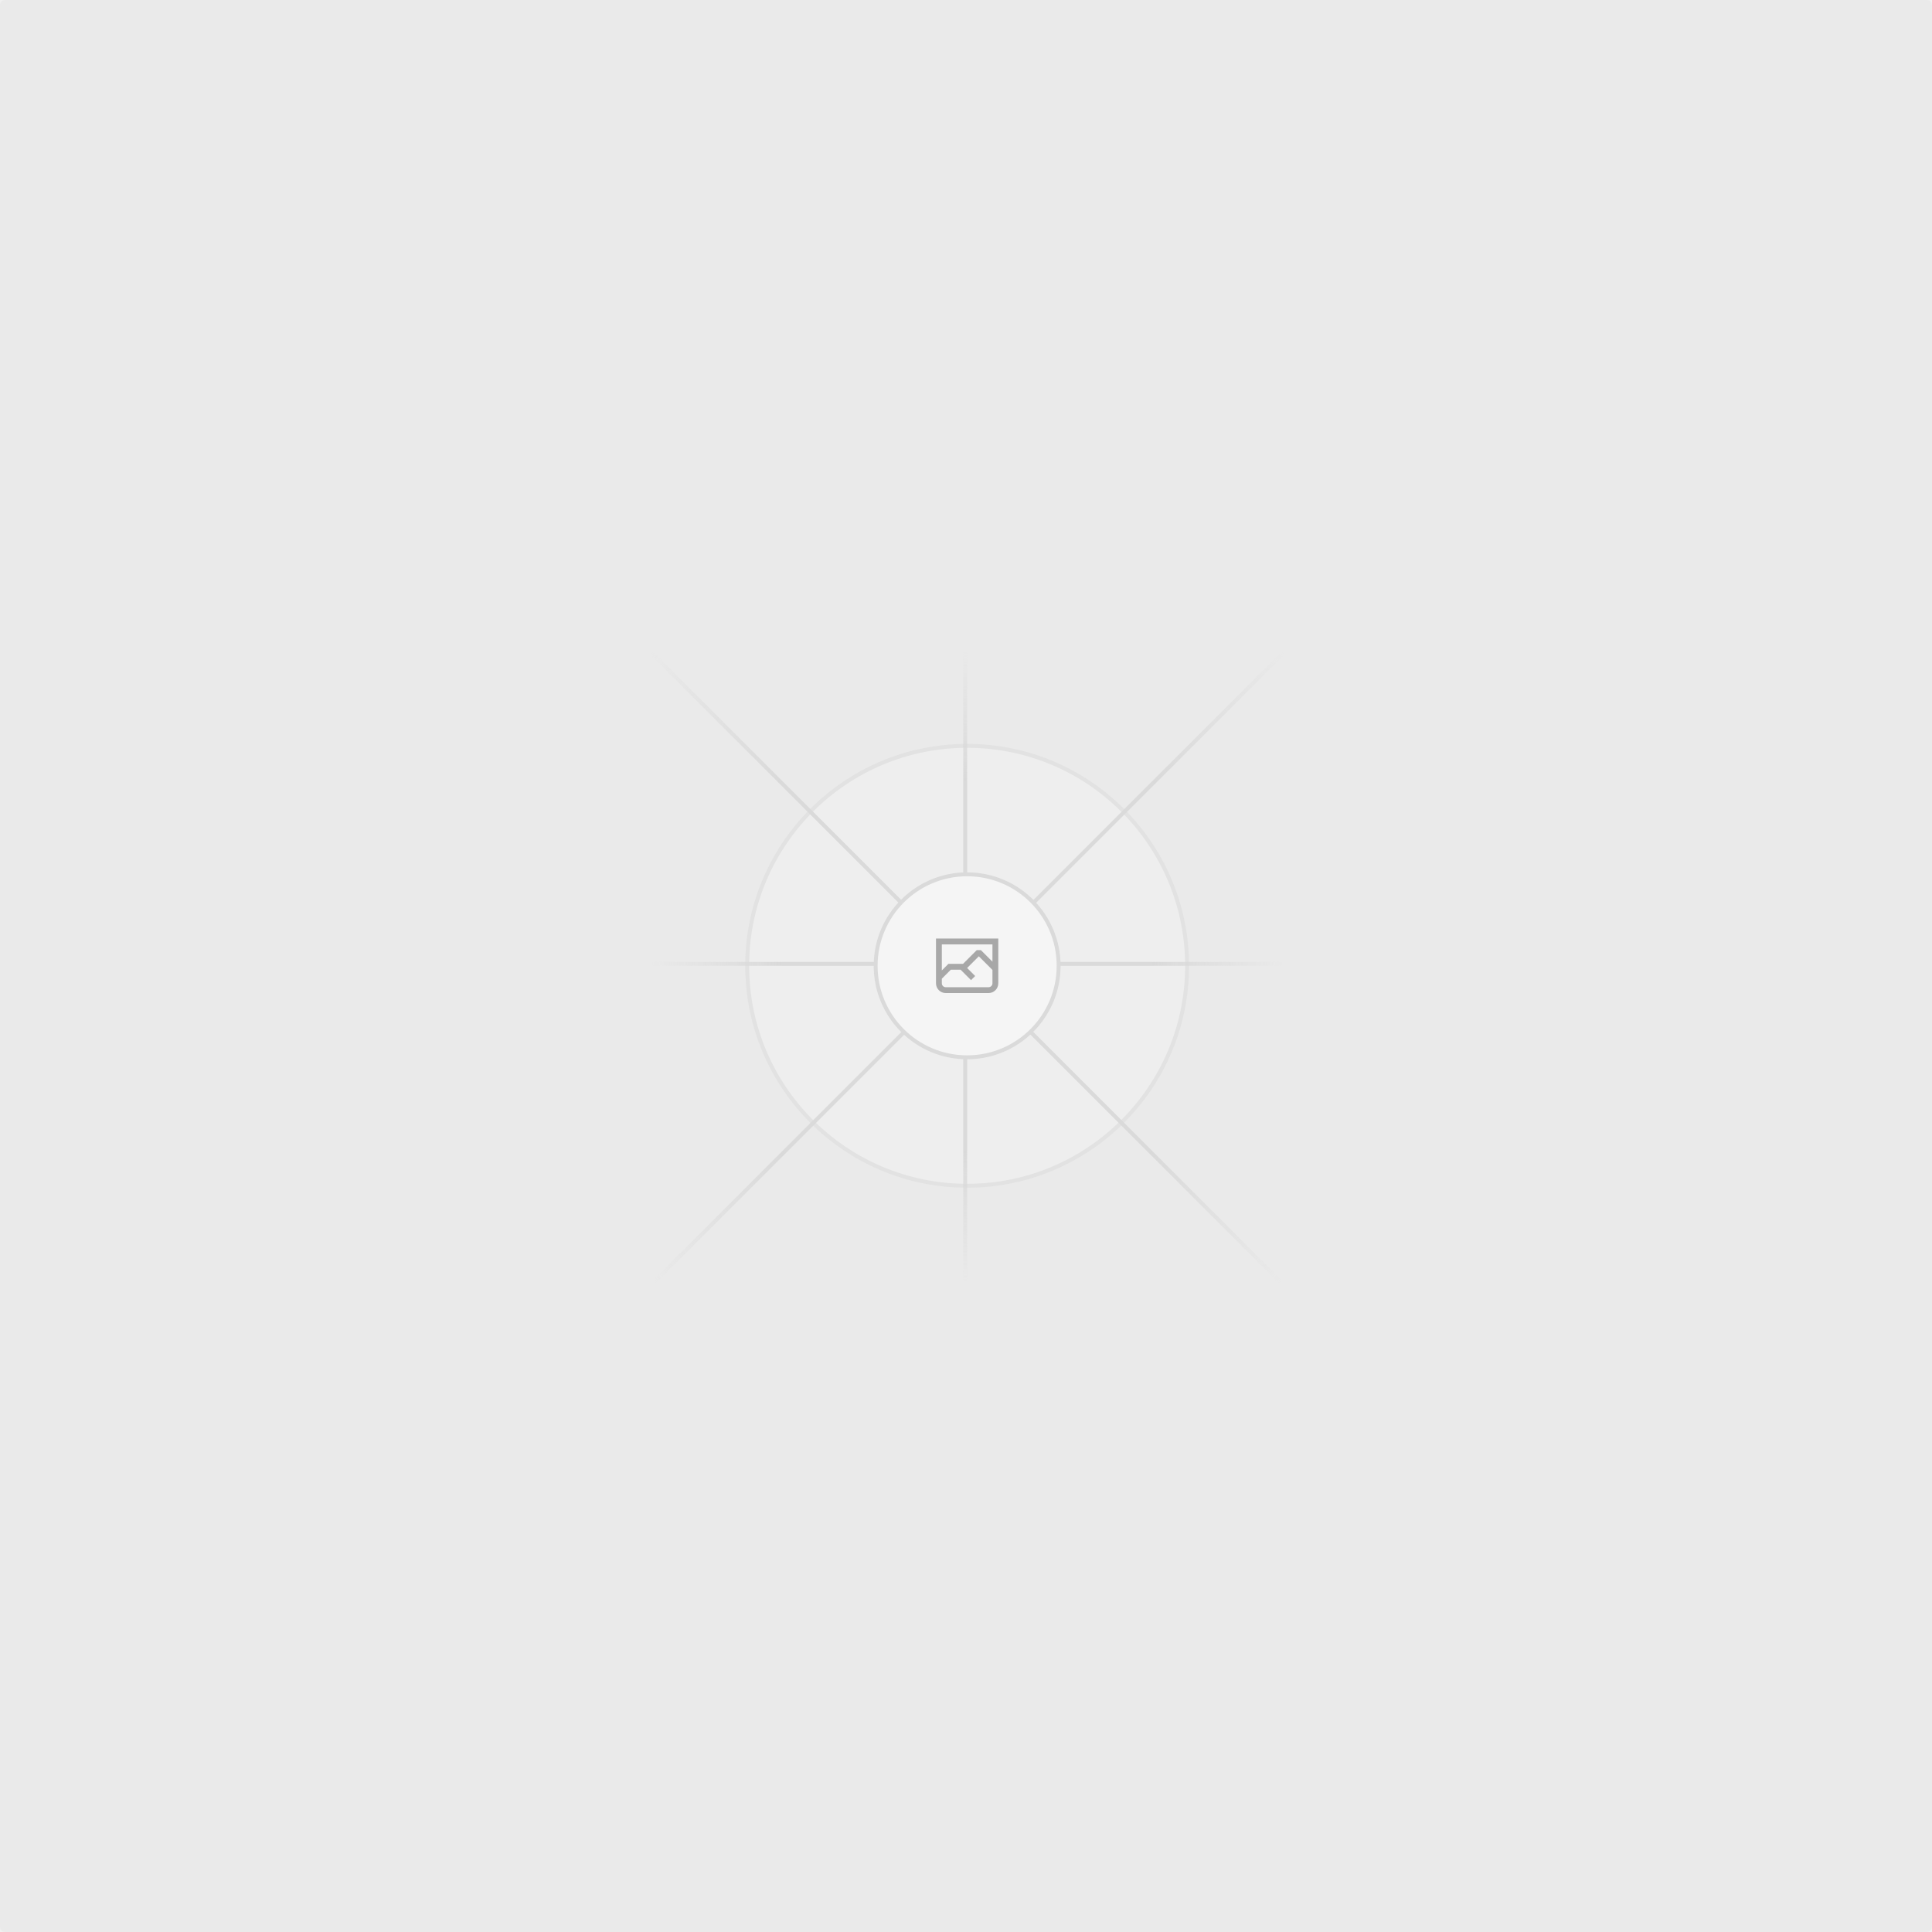
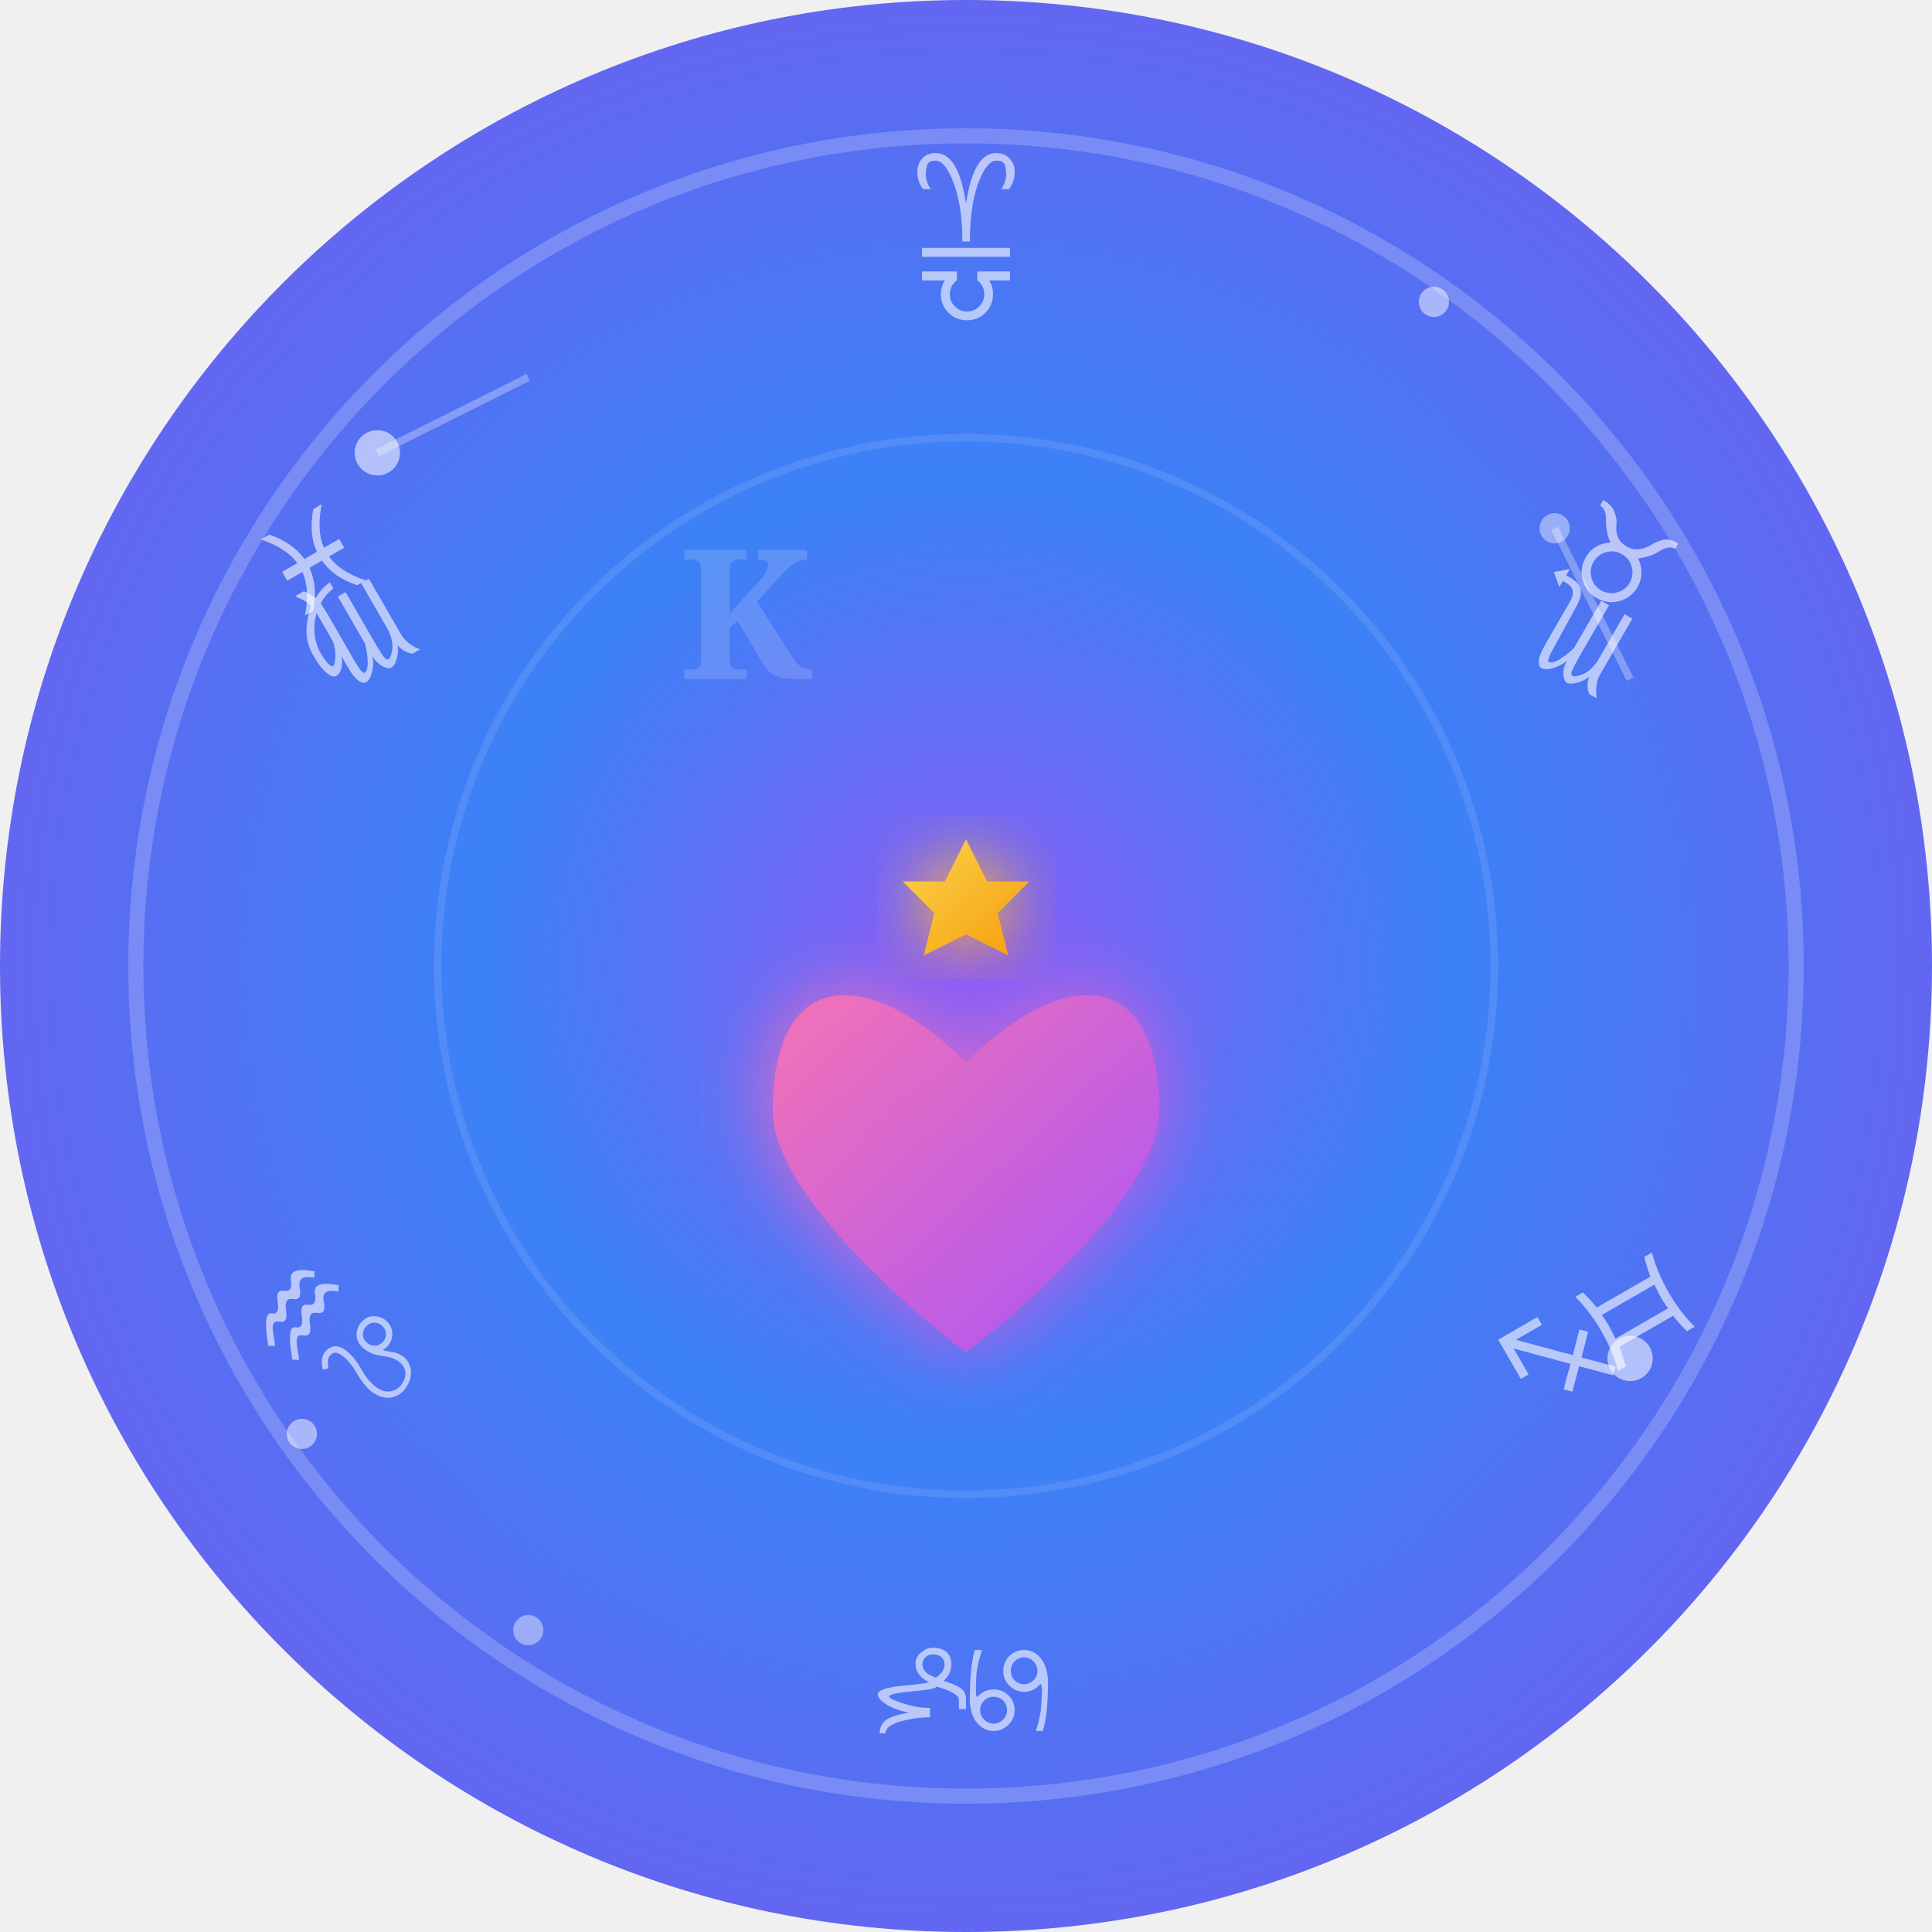
- <svg xmlns="http://www.w3.org/2000/svg" width="1200" height="1200" fill="none">
-   <rect width="1200" height="1200" fill="#EAEAEA" rx="3" />
-   <g opacity=".5">
-     <g opacity=".5">
-       <path fill="#FAFAFA" d="M600.709 736.5c-75.454 0-136.621-61.167-136.621-136.62 0-75.454 61.167-136.621 136.621-136.621 75.453 0 136.62 61.167 136.62 136.621 0 75.453-61.167 136.62-136.62 136.62Z" />
-       <path stroke="#C9C9C9" stroke-width="2.418" d="M600.709 736.5c-75.454 0-136.621-61.167-136.621-136.62 0-75.454 61.167-136.621 136.621-136.621 75.453 0 136.62 61.167 136.62 136.621 0 75.453-61.167 136.62-136.62 136.62Z" />
-     </g>
-     <path stroke="url(#a)" stroke-width="2.418" d="M0-1.209h553.581" transform="scale(1 -1) rotate(45 1163.11 91.165)" />
-     <path stroke="url(#b)" stroke-width="2.418" d="M404.846 598.671h391.726" />
-     <path stroke="url(#c)" stroke-width="2.418" d="M599.5 795.742V404.017" />
-     <path stroke="url(#d)" stroke-width="2.418" d="m795.717 796.597-391.441-391.44" />
-     <path fill="#fff" d="M600.709 656.704c-31.384 0-56.825-25.441-56.825-56.824 0-31.384 25.441-56.825 56.825-56.825 31.383 0 56.824 25.441 56.824 56.825 0 31.383-25.441 56.824-56.824 56.824Z" />
-     <g clip-path="url(#e)">
-       <path fill="#666" fill-rule="evenodd" d="M616.426 586.58h-31.434v16.176l3.553-3.554.531-.531h9.068l.074-.074 8.463-8.463h2.565l7.18 7.181V586.58Zm-15.715 14.654 3.698 3.699 1.283 1.282-2.565 2.565-1.282-1.283-5.2-5.199h-6.066l-5.514 5.514-.073.073v2.876a2.418 2.418 0 0 0 2.418 2.418h26.598a2.418 2.418 0 0 0 2.418-2.418v-8.317l-8.463-8.463-7.181 7.181-.071.072Zm-19.347 5.442v4.085a6.045 6.045 0 0 0 6.046 6.045h26.598a6.044 6.044 0 0 0 6.045-6.045v-7.108l1.356-1.355-1.282-1.283-.074-.073v-17.989h-38.689v23.43l-.146.146.146.147Z" clip-rule="evenodd" />
-     </g>
-     <path stroke="#C9C9C9" stroke-width="2.418" d="M600.709 656.704c-31.384 0-56.825-25.441-56.825-56.824 0-31.384 25.441-56.825 56.825-56.825 31.383 0 56.824 25.441 56.824 56.825 0 31.383-25.441 56.824-56.824 56.824Z" />
+ <svg xmlns="http://www.w3.org/2000/svg" width="128" height="128" viewBox="0 0 128 128">
+   <defs>
+     <radialGradient id="bgGradient" cx="50%" cy="50%" r="50%">
+       <stop offset="0%" style="stop-color:#8B5CF6;stop-opacity:1" />
+       <stop offset="50%" style="stop-color:#3B82F6;stop-opacity:1" />
+       <stop offset="100%" style="stop-color:#6366F1;stop-opacity:1" />
+     </radialGradient>
+     <linearGradient id="heartGradient" x1="0%" y1="0%" x2="100%" y2="100%">
+       <stop offset="0%" style="stop-color:#F472B6;stop-opacity:1" />
+       <stop offset="100%" style="stop-color:#A855F7;stop-opacity:1" />
+     </linearGradient>
+     <linearGradient id="starGradient" x1="0%" y1="0%" x2="100%" y2="100%">
+       <stop offset="0%" style="stop-color:#FCD34D;stop-opacity:1" />
+       <stop offset="100%" style="stop-color:#F59E0B;stop-opacity:1" />
+     </linearGradient>
+     <filter id="glow" x="-20%" y="-20%" width="140%" height="140%">
+       <feGaussianBlur stdDeviation="3" result="coloredBlur" />
+       <feMerge>
+         <feMergeNode in="coloredBlur" />
+         <feMergeNode in="SourceGraphic" />
+       </feMerge>
+     </filter>
+   </defs>
+   <circle cx="64" cy="64" r="64" fill="url(#bgGradient)" />
+   <circle cx="64" cy="64" r="55" fill="none" stroke="rgba(255,255,255,0.2)" stroke-width="1" />
+   <g transform="translate(64, 64)" fill="rgba(255,255,255,0.6)" font-family="serif" font-size="8" text-anchor="middle">
+     <text x="0" y="-48" transform="rotate(0)">♈</text>
+     <text x="24" y="-42" transform="rotate(30)">♉</text>
+     <text x="42" y="-24" transform="rotate(60)">♊</text>
+     <text x="48" y="0" transform="rotate(90)">♋</text>
+     <text x="42" y="24" transform="rotate(120)">♌</text>
+     <text x="24" y="42" transform="rotate(150)">♍</text>
+     <text x="0" y="48" transform="rotate(180)">♎</text>
+     <text x="-24" y="42" transform="rotate(210)">♏</text>
+     <text x="-42" y="24" transform="rotate(240)">♐</text>
+     <text x="-48" y="0" transform="rotate(270)">♑</text>
+     <text x="-42" y="-24" transform="rotate(300)">♒</text>
+     <text x="-24" y="-42" transform="rotate(330)">♓</text>
  </g>
-   <defs>
-     <linearGradient id="a" x1="554.061" x2="-.48" y1=".083" y2=".087" gradientUnits="userSpaceOnUse">
-       <stop stop-color="#C9C9C9" stop-opacity="0" />
-       <stop offset=".208" stop-color="#C9C9C9" />
-       <stop offset=".792" stop-color="#C9C9C9" />
-       <stop offset="1" stop-color="#C9C9C9" stop-opacity="0" />
-     </linearGradient>
-     <linearGradient id="b" x1="796.912" x2="404.507" y1="599.963" y2="599.965" gradientUnits="userSpaceOnUse">
-       <stop stop-color="#C9C9C9" stop-opacity="0" />
-       <stop offset=".208" stop-color="#C9C9C9" />
-       <stop offset=".792" stop-color="#C9C9C9" />
-       <stop offset="1" stop-color="#C9C9C9" stop-opacity="0" />
-     </linearGradient>
-     <linearGradient id="c" x1="600.792" x2="600.794" y1="403.677" y2="796.082" gradientUnits="userSpaceOnUse">
-       <stop stop-color="#C9C9C9" stop-opacity="0" />
-       <stop offset=".208" stop-color="#C9C9C9" />
-       <stop offset=".792" stop-color="#C9C9C9" />
-       <stop offset="1" stop-color="#C9C9C9" stop-opacity="0" />
-     </linearGradient>
-     <linearGradient id="d" x1="404.85" x2="796.972" y1="403.903" y2="796.02" gradientUnits="userSpaceOnUse">
-       <stop stop-color="#C9C9C9" stop-opacity="0" />
-       <stop offset=".208" stop-color="#C9C9C9" />
-       <stop offset=".792" stop-color="#C9C9C9" />
-       <stop offset="1" stop-color="#C9C9C9" stop-opacity="0" />
-     </linearGradient>
-     <clipPath id="e">
-       <path fill="#fff" d="M581.364 580.535h38.689v38.689h-38.689z" />
-     </clipPath>
-   </defs>
+   <g transform="translate(64, 64)">
+     <path d="M0,8 C-8,0 -16,0 -16,12 C-16,20 0,32 0,32 C0,32 16,20 16,12 C16,0 8,0 0,8 Z" fill="url(#heartGradient)" filter="url(#glow)" transform="scale(0.8)" />
+     <path d="M0,-12 L2,-8 L6,-8 L3,-5 L4,-1 L0,-3 L-4,-1 L-3,-5 L-6,-8 L-2,-8 Z" fill="url(#starGradient)" filter="url(#glow)" transform="scale(0.7)" />
+   </g>
+   <g fill="rgba(255,255,255,0.7)">
+     <circle cx="25" cy="30" r="1.5" opacity="0.8" />
+     <circle cx="103" cy="35" r="1" opacity="0.6" />
+     <circle cx="20" cy="95" r="1" opacity="0.7" />
+     <circle cx="108" cy="90" r="1.5" opacity="0.8" />
+     <circle cx="35" cy="108" r="1" opacity="0.6" />
+     <circle cx="95" cy="20" r="1" opacity="0.7" />
+     <line x1="25" y1="30" x2="35" y2="25" stroke="rgba(255,255,255,0.3)" stroke-width="0.5" />
+     <line x1="103" y1="35" x2="108" y2="45" stroke="rgba(255,255,255,0.3)" stroke-width="0.5" />
+   </g>
+   <circle cx="64" cy="64" r="35" fill="none" stroke="rgba(255,255,255,0.1)" stroke-width="0.5" />
+   <g transform="translate(45, 45)" fill="rgba(255,255,255,0.15)" font-family="serif" font-size="12" font-weight="bold">
+     <text>K</text>
+   </g>
</svg>
